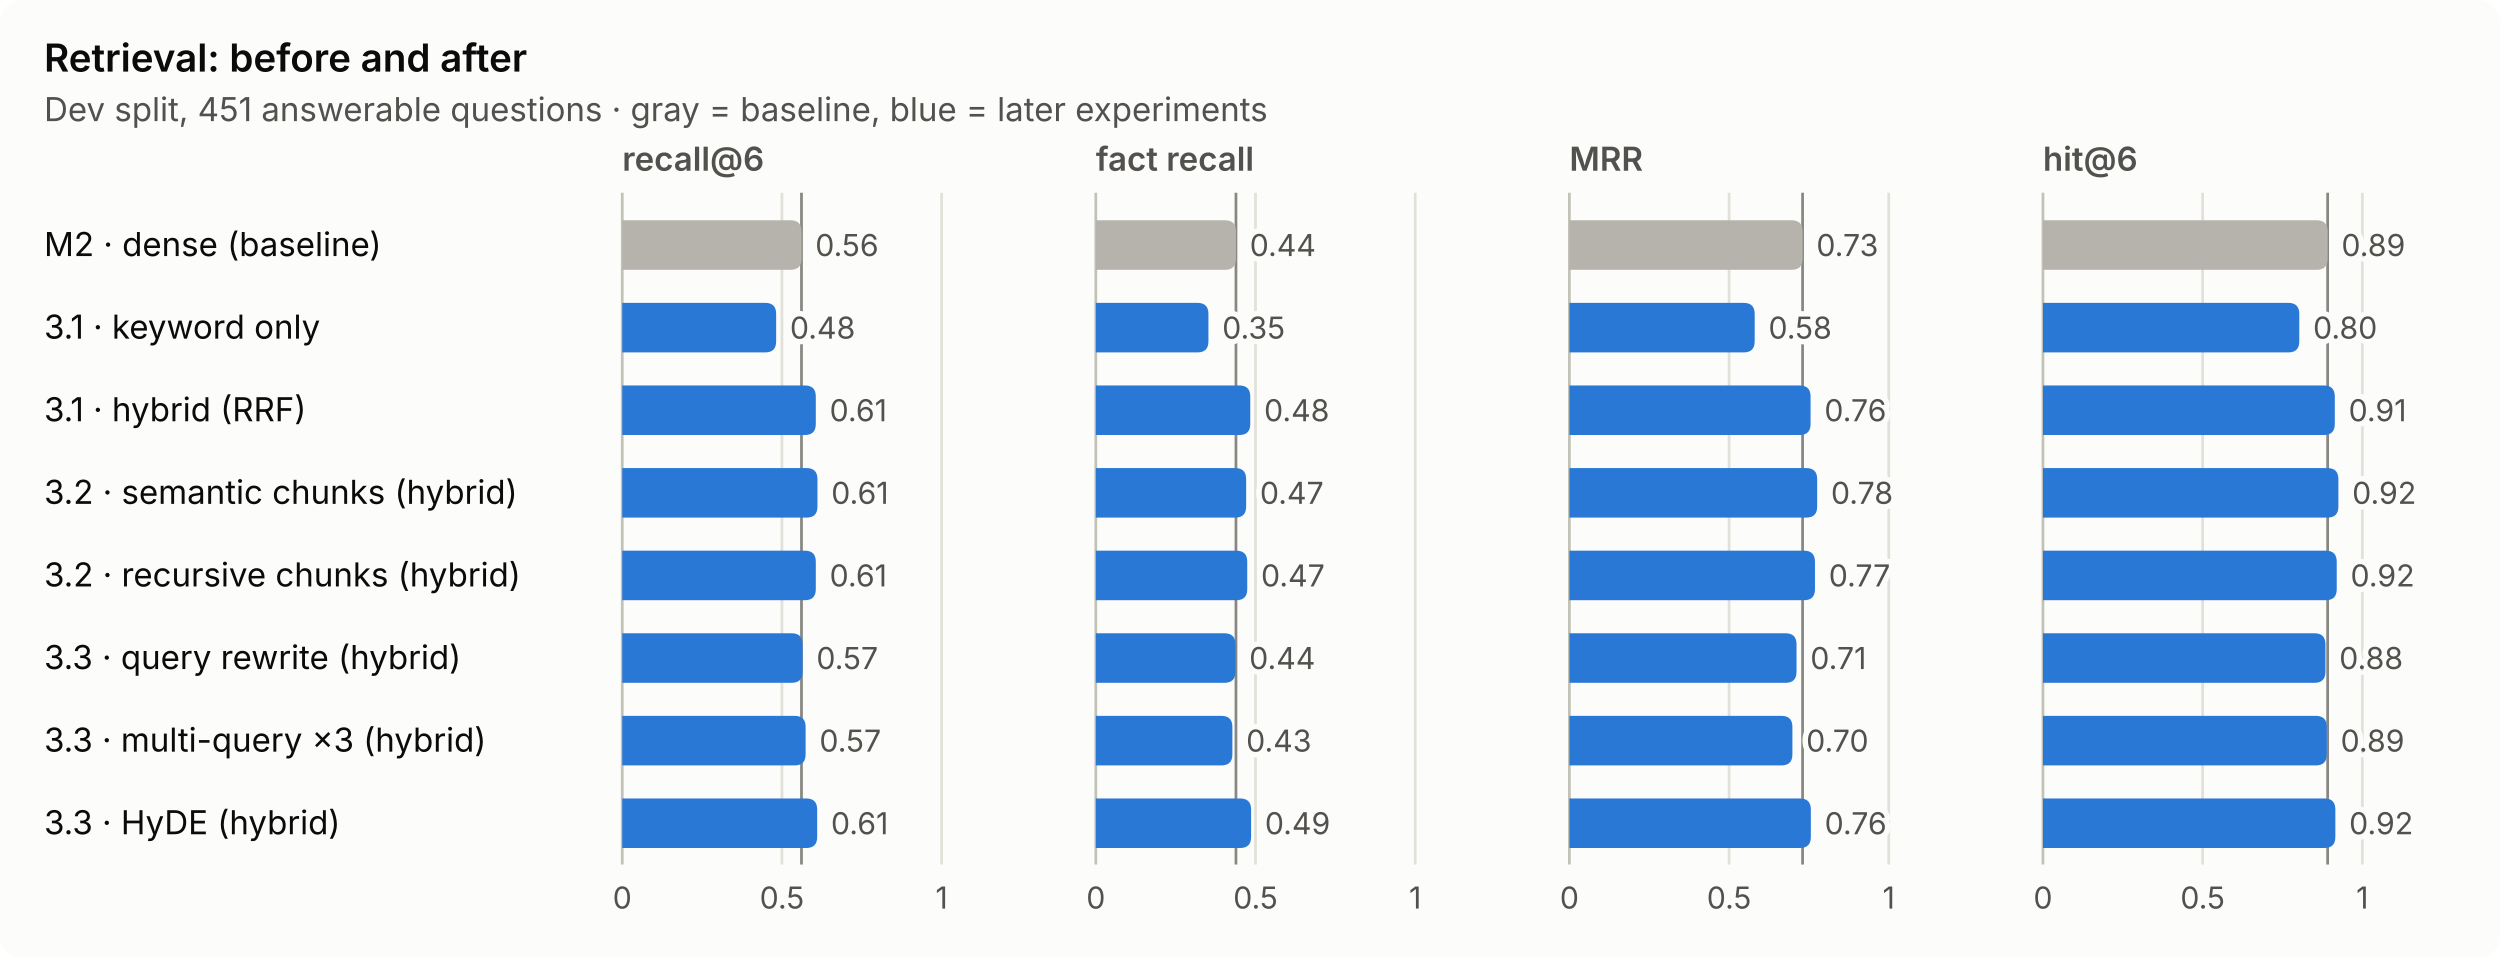
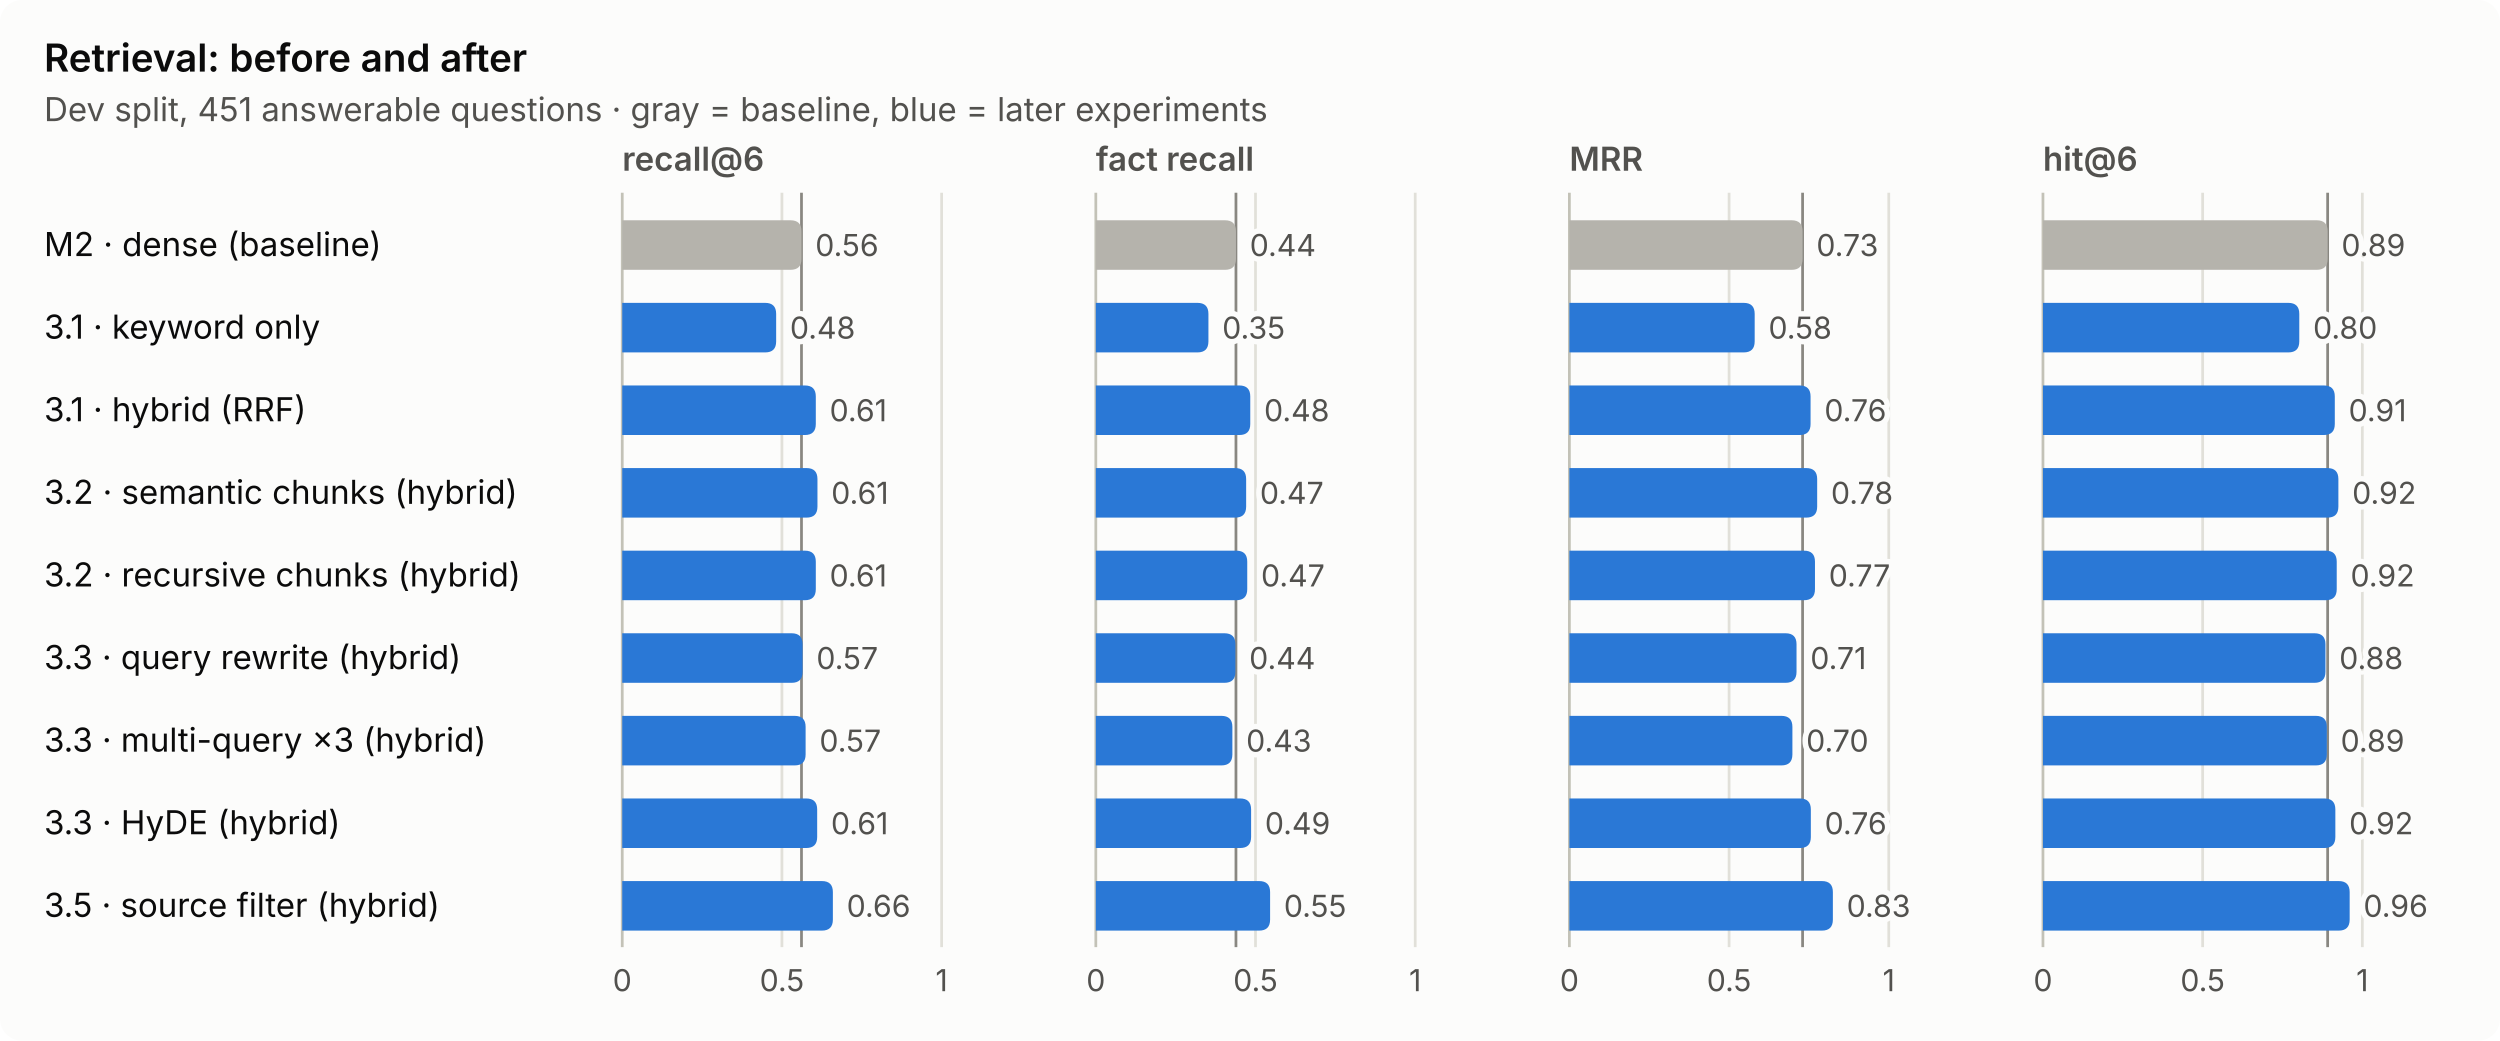
- <svg xmlns="http://www.w3.org/2000/svg" viewBox="0 0 908 348" width="908" height="348" font-family="system-ui, -apple-system, &quot;Segoe UI&quot;, sans-serif" role="img" aria-label="Retrieval: before and after">
+ <svg xmlns="http://www.w3.org/2000/svg" viewBox="0 0 908 378" width="908" height="378" font-family="system-ui, -apple-system, &quot;Segoe UI&quot;, sans-serif" role="img" aria-label="Retrieval: before and after">
  <style>
  .surface { fill: #fcfcfb; }
  .title { fill: #0b0b0b; font-weight: 600; font-size: 14px; }
  .subtitle, .panel-title { fill: #52514e; font-size: 12px; }
  .panel-title { font-weight: 600; }
  .label { fill: #0b0b0b; font-size: 12px; }
  .value, .tick { fill: #52514e; font-size: 11px; font-variant-numeric: tabular-nums; }
  .value { paint-order: stroke; stroke: #fcfcfb; stroke-width: 4px; stroke-linejoin: round; }
  .grid { stroke: #e1e0d9; stroke-width: 1; }
  .axis { stroke: #c3c2b7; stroke-width: 1; }
  .ref { stroke: #898781; stroke-width: 1; }
  .bar-baseline { fill: #b5b3ac; }
  .bar-run { fill: #2a78d6; }
  @media (prefers-color-scheme: dark) {
    .surface { fill: #1a1a19; }
    .title, .label { fill: #f0efec; }
    .subtitle, .panel-title, .value, .tick { fill: #c3c2b7; }
    .value { stroke: #1a1a19; }
    .grid { stroke: #2c2c2a; }
    .axis { stroke: #383835; }
    .bar-baseline { fill: #74726c; }
    .bar-run { fill: #3987e5; }
  }
</style>
-   <rect class="surface" width="908" height="348" rx="8" />
+   <rect class="surface" width="908" height="378" rx="8" />
  <text class="title" x="16" y="26">Retrieval: before and after</text>
  <text class="subtitle" x="16" y="44">Dev split, 451 answerable questions · gray = baseline, blue = later experiments</text>
  <text class="label" x="16" y="93.0">M2 · dense (baseline)</text>
  <text class="label" x="16" y="123.0">3.1 · keyword only</text>
  <text class="label" x="16" y="153.0">3.1 · hybrid (RRF)</text>
  <text class="label" x="16" y="183.0">3.2 · semantic chunks (hybrid)</text>
  <text class="label" x="16" y="213.0">3.2 · recursive chunks (hybrid)</text>
  <text class="label" x="16" y="243.0">3.3 · query rewrite (hybrid)</text>
  <text class="label" x="16" y="273.0">3.3 · multi-query ×3 (hybrid)</text>
  <text class="label" x="16" y="303.0">3.3 · HyDE (hybrid)</text>
+   <text class="label" x="16" y="333.0">3.5 · source filter (hybrid)</text>
  <text class="panel-title" x="226" y="62">recall@6</text>
-   <line class="axis" x1="226.0" y1="70" x2="226.0" y2="314" />
-   <text class="tick" x="226.0" y="330" text-anchor="middle">0</text>
-   <line class="grid" x1="284.0" y1="70" x2="284.0" y2="314" />
-   <text class="tick" x="284.0" y="330" text-anchor="middle">0.5</text>
-   <line class="grid" x1="342.0" y1="70" x2="342.0" y2="314" />
-   <text class="tick" x="342.0" y="330" text-anchor="middle">1</text>
-   <line class="ref" x1="291.1" y1="70" x2="291.1" y2="314" />
+   <line class="axis" x1="226.0" y1="70" x2="226.0" y2="344" />
+   <text class="tick" x="226.0" y="360" text-anchor="middle">0</text>
+   <line class="grid" x1="284.0" y1="70" x2="284.0" y2="344" />
+   <text class="tick" x="284.0" y="360" text-anchor="middle">0.5</text>
+   <line class="grid" x1="342.0" y1="70" x2="342.0" y2="344" />
+   <text class="tick" x="342.0" y="360" text-anchor="middle">1</text>
+   <line class="ref" x1="291.1" y1="70" x2="291.1" y2="344" />
  <path class="bar-baseline" d="M226.0,80.0 H287.1 Q291.1,80.0 291.1,84.0 V94.0 Q291.1,98.0 287.1,98.0 H226.0 Z" />
  <text class="value" x="296.1" y="93.0">0.56</text>
  <path class="bar-run" d="M226.0,110.0 H277.9 Q281.9,110.0 281.9,114.0 V124.0 Q281.9,128.0 277.9,128.0 H226.0 Z" />
  <text class="value" x="286.9" y="123.0">0.48</text>
  <path class="bar-run" d="M226.0,140.0 H292.3 Q296.3,140.0 296.3,144.0 V154.0 Q296.3,158.0 292.3,158.0 H226.0 Z" />
  <text class="value" x="301.3" y="153.0">0.61</text>
  <path class="bar-run" d="M226.0,170.0 H292.9 Q296.9,170.0 296.9,174.0 V184.0 Q296.9,188.0 292.9,188.0 H226.0 Z" />
  <text class="value" x="301.9" y="183.0">0.61</text>
  <path class="bar-run" d="M226.0,200.0 H292.3 Q296.3,200.0 296.3,204.0 V214.0 Q296.3,218.0 292.3,218.0 H226.0 Z" />
  <text class="value" x="301.3" y="213.0">0.61</text>
  <path class="bar-run" d="M226.0,230.0 H287.5 Q291.5,230.0 291.5,234.0 V244.0 Q291.5,248.0 287.5,248.0 H226.0 Z" />
  <text class="value" x="296.5" y="243.0">0.57</text>
  <path class="bar-run" d="M226.0,260.0 H288.6 Q292.6,260.0 292.6,264.0 V274.0 Q292.6,278.0 288.6,278.0 H226.0 Z" />
  <text class="value" x="297.6" y="273.0">0.57</text>
  <path class="bar-run" d="M226.0,290.0 H292.8 Q296.8,290.0 296.8,294.0 V304.0 Q296.8,308.0 292.8,308.0 H226.0 Z" />
  <text class="value" x="301.8" y="303.0">0.61</text>
+   <path class="bar-run" d="M226.0,320.0 H298.5 Q302.5,320.0 302.5,324.0 V334.0 Q302.5,338.0 298.5,338.0 H226.0 Z" />
+   <text class="value" x="307.5" y="333.0">0.66</text>
  <text class="panel-title" x="398" y="62">fact recall</text>
-   <line class="axis" x1="398.0" y1="70" x2="398.0" y2="314" />
-   <text class="tick" x="398.0" y="330" text-anchor="middle">0</text>
-   <line class="grid" x1="456.0" y1="70" x2="456.0" y2="314" />
-   <text class="tick" x="456.0" y="330" text-anchor="middle">0.5</text>
-   <line class="grid" x1="514.0" y1="70" x2="514.0" y2="314" />
-   <text class="tick" x="514.0" y="330" text-anchor="middle">1</text>
-   <line class="ref" x1="448.9" y1="70" x2="448.9" y2="314" />
+   <line class="axis" x1="398.0" y1="70" x2="398.0" y2="344" />
+   <text class="tick" x="398.0" y="360" text-anchor="middle">0</text>
+   <line class="grid" x1="456.0" y1="70" x2="456.0" y2="344" />
+   <text class="tick" x="456.0" y="360" text-anchor="middle">0.5</text>
+   <line class="grid" x1="514.0" y1="70" x2="514.0" y2="344" />
+   <text class="tick" x="514.0" y="360" text-anchor="middle">1</text>
+   <line class="ref" x1="448.9" y1="70" x2="448.9" y2="344" />
  <path class="bar-baseline" d="M398.0,80.0 H444.9 Q448.9,80.0 448.9,84.0 V94.0 Q448.9,98.0 444.9,98.0 H398.0 Z" />
  <text class="value" x="453.9" y="93.0">0.44</text>
  <path class="bar-run" d="M398.0,110.0 H434.9 Q438.9,110.0 438.9,114.0 V124.0 Q438.9,128.0 434.9,128.0 H398.0 Z" />
  <text class="value" x="443.9" y="123.0">0.35</text>
  <path class="bar-run" d="M398.0,140.0 H450.1 Q454.1,140.0 454.1,144.0 V154.0 Q454.1,158.0 450.1,158.0 H398.0 Z" />
  <text class="value" x="459.1" y="153.0">0.48</text>
  <path class="bar-run" d="M398.0,170.0 H448.6 Q452.6,170.0 452.6,174.0 V184.0 Q452.6,188.0 448.6,188.0 H398.0 Z" />
  <text class="value" x="457.6" y="183.0">0.47</text>
  <path class="bar-run" d="M398.0,200.0 H449.0 Q453.0,200.0 453.0,204.0 V214.0 Q453.0,218.0 449.0,218.0 H398.0 Z" />
  <text class="value" x="458.0" y="213.0">0.47</text>
  <path class="bar-run" d="M398.0,230.0 H444.7 Q448.7,230.0 448.7,234.0 V244.0 Q448.7,248.0 444.7,248.0 H398.0 Z" />
  <text class="value" x="453.7" y="243.0">0.44</text>
  <path class="bar-run" d="M398.0,260.0 H443.6 Q447.6,260.0 447.6,264.0 V274.0 Q447.6,278.0 443.6,278.0 H398.0 Z" />
  <text class="value" x="452.6" y="273.0">0.43</text>
  <path class="bar-run" d="M398.0,290.0 H450.4 Q454.4,290.0 454.4,294.0 V304.0 Q454.4,308.0 450.4,308.0 H398.0 Z" />
  <text class="value" x="459.4" y="303.0">0.49</text>
+   <path class="bar-run" d="M398.0,320.0 H457.3 Q461.3,320.0 461.3,324.0 V334.0 Q461.3,338.0 457.3,338.0 H398.0 Z" />
+   <text class="value" x="466.3" y="333.0">0.55</text>
  <text class="panel-title" x="570" y="62">MRR</text>
-   <line class="axis" x1="570.0" y1="70" x2="570.0" y2="314" />
-   <text class="tick" x="570.0" y="330" text-anchor="middle">0</text>
-   <line class="grid" x1="628.0" y1="70" x2="628.0" y2="314" />
-   <text class="tick" x="628.0" y="330" text-anchor="middle">0.5</text>
-   <line class="grid" x1="686.0" y1="70" x2="686.0" y2="314" />
-   <text class="tick" x="686.0" y="330" text-anchor="middle">1</text>
-   <line class="ref" x1="654.7" y1="70" x2="654.7" y2="314" />
+   <line class="axis" x1="570.0" y1="70" x2="570.0" y2="344" />
+   <text class="tick" x="570.0" y="360" text-anchor="middle">0</text>
+   <line class="grid" x1="628.0" y1="70" x2="628.0" y2="344" />
+   <text class="tick" x="628.0" y="360" text-anchor="middle">0.5</text>
+   <line class="grid" x1="686.0" y1="70" x2="686.0" y2="344" />
+   <text class="tick" x="686.0" y="360" text-anchor="middle">1</text>
+   <line class="ref" x1="654.7" y1="70" x2="654.7" y2="344" />
  <path class="bar-baseline" d="M570.0,80.0 H650.7 Q654.7,80.0 654.7,84.0 V94.0 Q654.7,98.0 650.7,98.0 H570.0 Z" />
  <text class="value" x="659.7" y="93.0">0.73</text>
  <path class="bar-run" d="M570.0,110.0 H633.3 Q637.3,110.0 637.3,114.0 V124.0 Q637.3,128.0 633.3,128.0 H570.0 Z" />
  <text class="value" x="642.3" y="123.0">0.58</text>
  <path class="bar-run" d="M570.0,140.0 H653.6 Q657.6,140.0 657.6,144.0 V154.0 Q657.6,158.0 653.6,158.0 H570.0 Z" />
  <text class="value" x="662.6" y="153.0">0.76</text>
  <path class="bar-run" d="M570.0,170.0 H656.0 Q660.0,170.0 660.0,174.0 V184.0 Q660.0,188.0 656.0,188.0 H570.0 Z" />
  <text class="value" x="665.0" y="183.0">0.78</text>
  <path class="bar-run" d="M570.0,200.0 H655.2 Q659.2,200.0 659.2,204.0 V214.0 Q659.2,218.0 655.2,218.0 H570.0 Z" />
  <text class="value" x="664.2" y="213.0">0.77</text>
  <path class="bar-run" d="M570.0,230.0 H648.5 Q652.5,230.0 652.5,234.0 V244.0 Q652.5,248.0 648.5,248.0 H570.0 Z" />
  <text class="value" x="657.5" y="243.0">0.71</text>
  <path class="bar-run" d="M570.0,260.0 H647.0 Q651.0,260.0 651.0,264.0 V274.0 Q651.0,278.0 647.0,278.0 H570.0 Z" />
  <text class="value" x="656.0" y="273.0">0.70</text>
  <path class="bar-run" d="M570.0,290.0 H653.7 Q657.7,290.0 657.7,294.0 V304.0 Q657.7,308.0 653.7,308.0 H570.0 Z" />
  <text class="value" x="662.7" y="303.0">0.76</text>
+   <path class="bar-run" d="M570.0,320.0 H661.7 Q665.7,320.0 665.7,324.0 V334.0 Q665.7,338.0 661.7,338.0 H570.0 Z" />
+   <text class="value" x="670.7" y="333.0">0.83</text>
  <text class="panel-title" x="742" y="62">hit@6</text>
-   <line class="axis" x1="742.0" y1="70" x2="742.0" y2="314" />
-   <text class="tick" x="742.0" y="330" text-anchor="middle">0</text>
-   <line class="grid" x1="800.0" y1="70" x2="800.0" y2="314" />
-   <text class="tick" x="800.0" y="330" text-anchor="middle">0.5</text>
-   <line class="grid" x1="858.0" y1="70" x2="858.0" y2="314" />
-   <text class="tick" x="858.0" y="330" text-anchor="middle">1</text>
-   <line class="ref" x1="845.4" y1="70" x2="845.4" y2="314" />
+   <line class="axis" x1="742.0" y1="70" x2="742.0" y2="344" />
+   <text class="tick" x="742.0" y="360" text-anchor="middle">0</text>
+   <line class="grid" x1="800.0" y1="70" x2="800.0" y2="344" />
+   <text class="tick" x="800.0" y="360" text-anchor="middle">0.5</text>
+   <line class="grid" x1="858.0" y1="70" x2="858.0" y2="344" />
+   <text class="tick" x="858.0" y="360" text-anchor="middle">1</text>
+   <line class="ref" x1="845.4" y1="70" x2="845.4" y2="344" />
  <path class="bar-baseline" d="M742.0,80.0 H841.4 Q845.4,80.0 845.4,84.0 V94.0 Q845.4,98.0 841.4,98.0 H742.0 Z" />
  <text class="value" x="850.4" y="93.0">0.89</text>
  <path class="bar-run" d="M742.0,110.0 H831.1 Q835.1,110.0 835.1,114.0 V124.0 Q835.1,128.0 831.1,128.0 H742.0 Z" />
  <text class="value" x="840.1" y="123.0">0.80</text>
  <path class="bar-run" d="M742.0,140.0 H844.0 Q848.0,140.0 848.0,144.0 V154.0 Q848.0,158.0 844.0,158.0 H742.0 Z" />
  <text class="value" x="853.0" y="153.0">0.91</text>
  <path class="bar-run" d="M742.0,170.0 H845.3 Q849.3,170.0 849.3,174.0 V184.0 Q849.3,188.0 845.3,188.0 H742.0 Z" />
  <text class="value" x="854.3" y="183.0">0.92</text>
  <path class="bar-run" d="M742.0,200.0 H844.7 Q848.7,200.0 848.7,204.0 V214.0 Q848.7,218.0 844.7,218.0 H742.0 Z" />
  <text class="value" x="853.7" y="213.0">0.92</text>
  <path class="bar-run" d="M742.0,230.0 H840.6 Q844.6,230.0 844.6,234.0 V244.0 Q844.6,248.0 840.6,248.0 H742.0 Z" />
  <text class="value" x="849.6" y="243.0">0.88</text>
  <path class="bar-run" d="M742.0,260.0 H841.1 Q845.1,260.0 845.1,264.0 V274.0 Q845.1,278.0 841.1,278.0 H742.0 Z" />
  <text class="value" x="850.1" y="273.0">0.89</text>
  <path class="bar-run" d="M742.0,290.0 H844.2 Q848.2,290.0 848.2,294.0 V304.0 Q848.2,308.0 844.2,308.0 H742.0 Z" />
  <text class="value" x="853.2" y="303.0">0.92</text>
+   <path class="bar-run" d="M742.0,320.0 H849.4 Q853.4,320.0 853.4,324.0 V334.0 Q853.4,338.0 849.4,338.0 H742.0 Z" />
+   <text class="value" x="858.4" y="333.0">0.96</text>
</svg>
